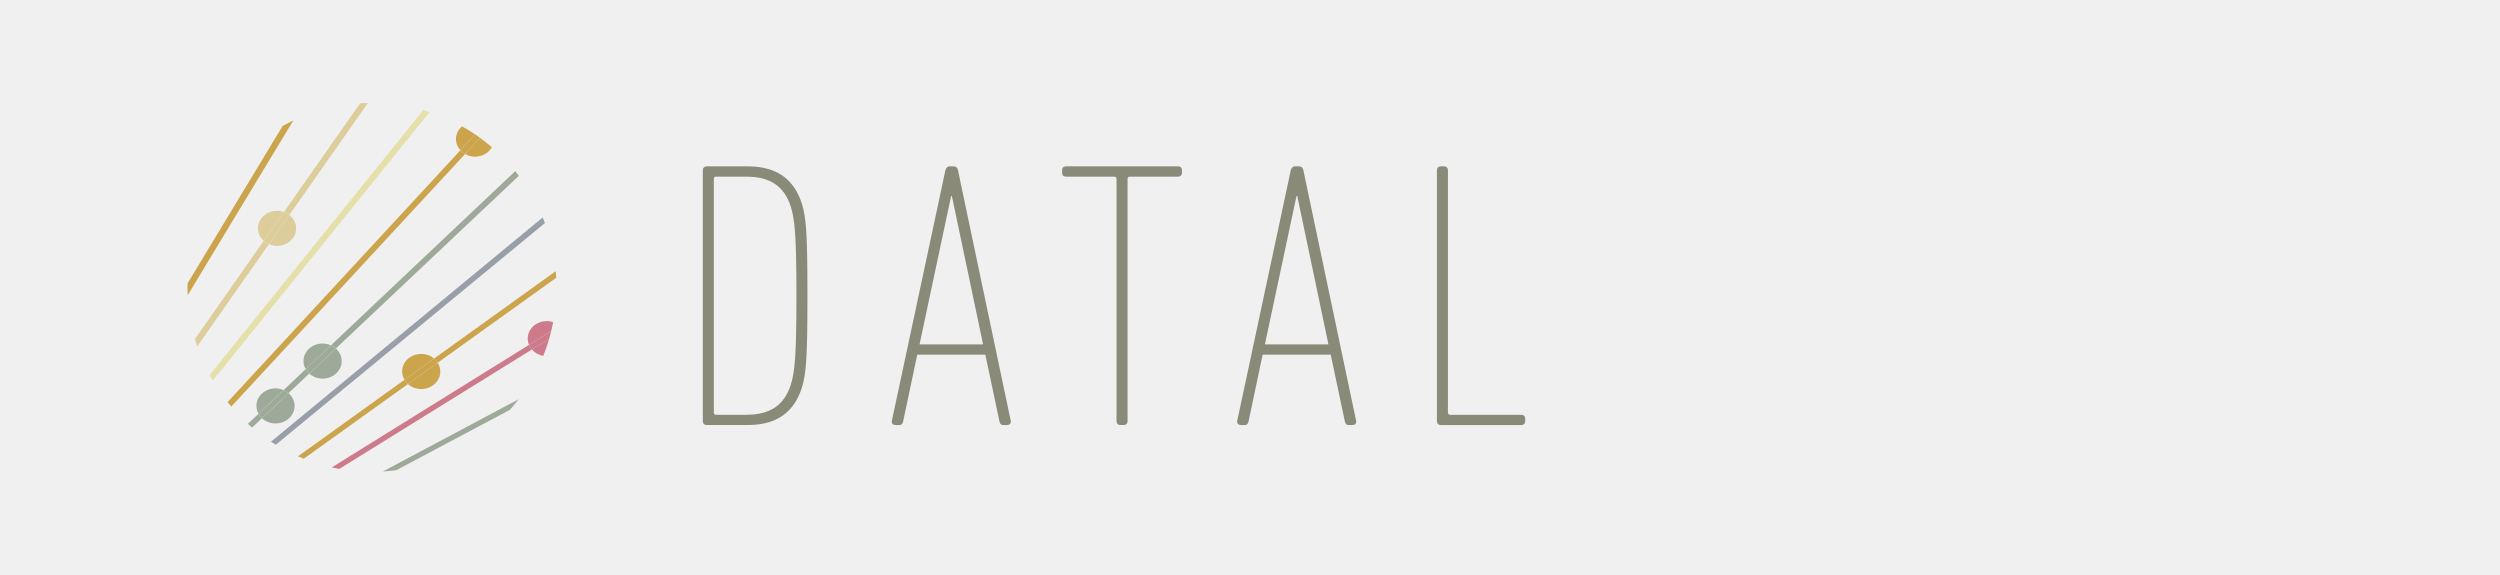
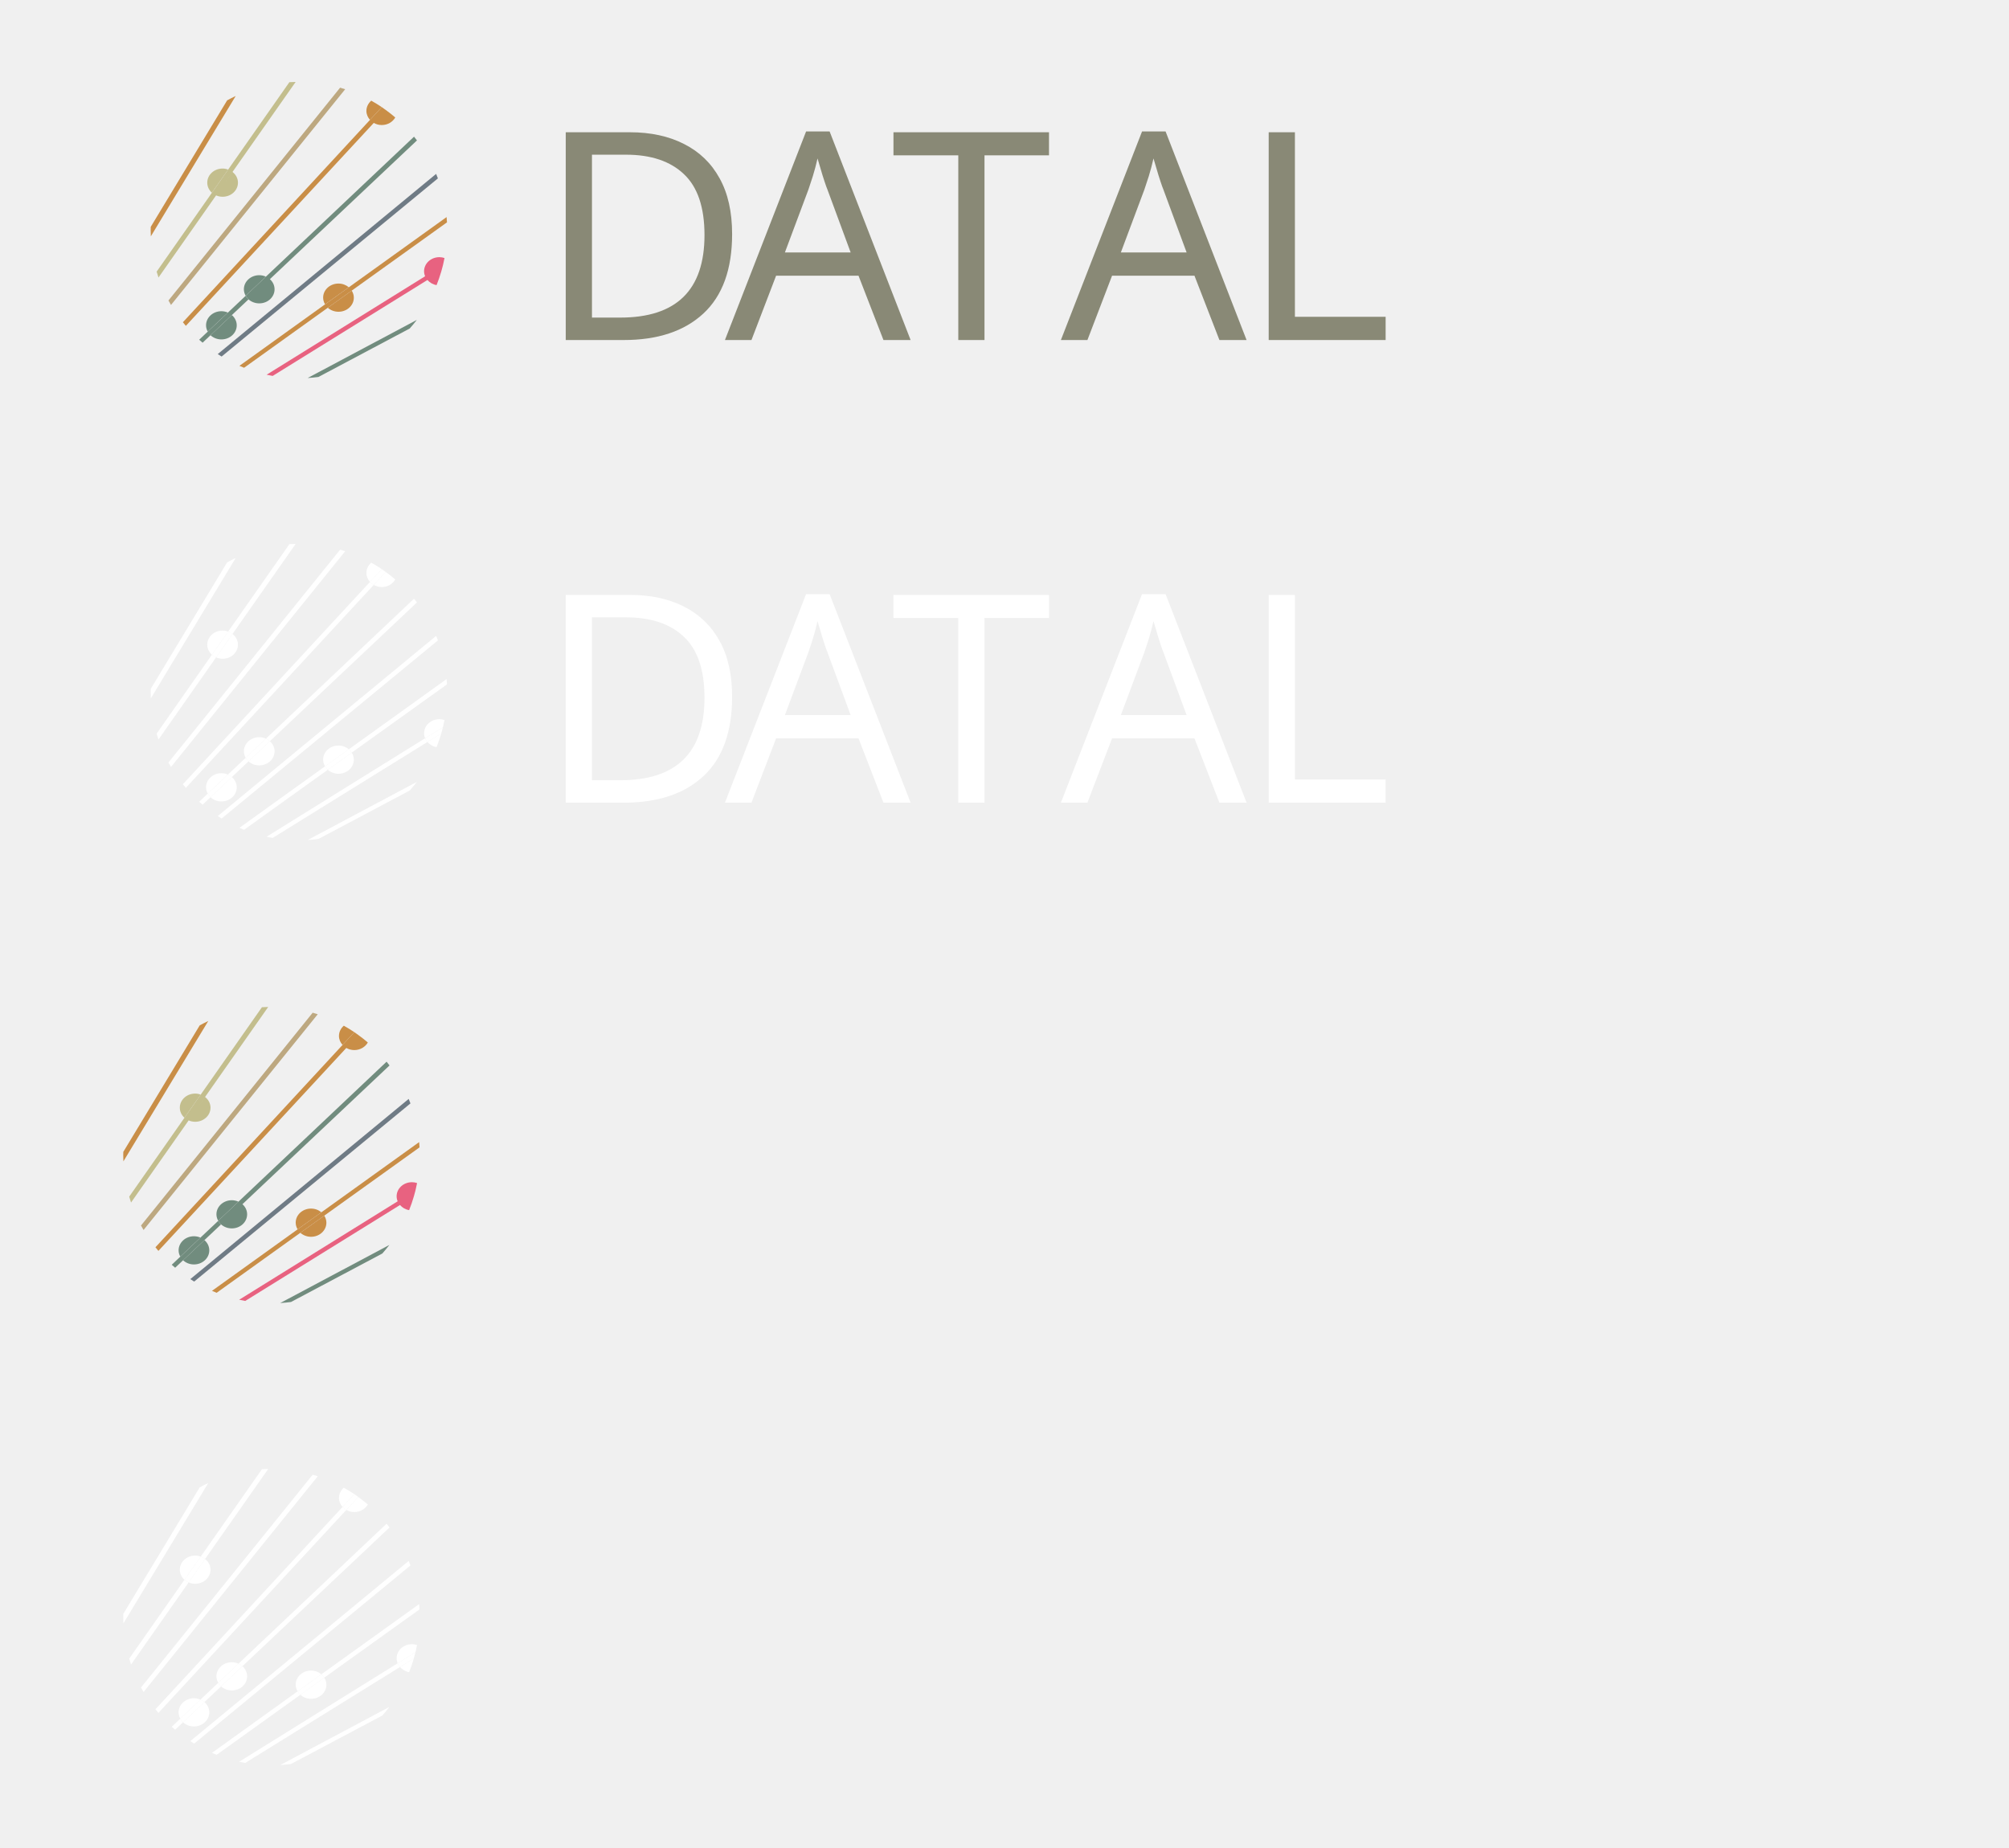
- <svg xmlns="http://www.w3.org/2000/svg" version="1.1" id="Layer_1" x="0px" y="0px" width="200px" height="46px" viewBox="0 0 200 46" enable-background="new 0 0 200 46" xml:space="preserve">
-   <g id="Layer_2_1_">
-     <g>
-       <path fill="#8A8A78" d="M56.225,13.616c0-0.184,0.123-0.307,0.305-0.307h3.287c2.403,0,3.712,1.096,4.322,2.953    c0.362,1.125,0.457,2.465,0.457,7.395c0,4.925-0.094,6.267-0.457,7.394c-0.61,1.855-1.918,2.951-4.322,2.951H56.53    c-0.183,0-0.305-0.121-0.305-0.305V13.616z M57.292,33.182h2.403c1.946,0,3.043-0.793,3.559-2.375    c0.335-1.033,0.46-2.404,0.46-7.15c0-4.75-0.125-6.117-0.46-7.152c-0.516-1.582-1.613-2.373-3.559-2.373h-2.403    c-0.122,0-0.185,0.061-0.185,0.182v18.685C57.107,33.119,57.169,33.182,57.292,33.182" />
-       <path fill="#8A8A78" d="M75.633,13.616c0.062-0.184,0.153-0.307,0.335-0.307h0.336c0.184,0,0.305,0.123,0.334,0.307l4.229,20.082    c0.029,0.184-0.121,0.305-0.304,0.305h-0.305c-0.184,0-0.273-0.121-0.305-0.305l-1.126-5.324h-5.447l-1.125,5.324    c-0.031,0.184-0.121,0.305-0.303,0.305h-0.305c-0.184,0-0.336-0.121-0.305-0.305L75.633,13.616z M78.646,27.551l-2.495-11.867    h-0.06l-2.527,11.867H78.646z" />
-       <path fill="#8A8A78" d="M89.627,34.002c-0.184,0-0.305-0.121-0.305-0.305V14.315c0-0.123-0.063-0.184-0.184-0.184h-3.863    c-0.186,0-0.307-0.123-0.307-0.305v-0.211c0-0.184,0.121-0.307,0.307-0.307h8.977c0.182,0,0.305,0.123,0.305,0.307v0.211    c0,0.182-0.123,0.305-0.305,0.305h-3.866c-0.12,0-0.181,0.061-0.181,0.182v19.384c0,0.182-0.121,0.305-0.306,0.305H89.627    L89.627,34.002z" />
-       <path fill="#8A8A78" d="M103.262,13.616c0.064-0.184,0.153-0.307,0.336-0.307h0.335c0.181,0,0.305,0.123,0.336,0.307l4.228,20.082    c0.03,0.184-0.121,0.305-0.305,0.305h-0.302c-0.185,0-0.274-0.121-0.306-0.305l-1.126-5.324h-5.446l-1.125,5.324    c-0.031,0.184-0.121,0.305-0.305,0.305h-0.305c-0.184,0-0.334-0.121-0.305-0.305L103.262,13.616z M106.275,27.551l-2.494-11.867    h-0.062l-2.527,11.867H106.275z" />
-       <path fill="#8A8A78" d="M114.953,13.616c0-0.184,0.123-0.307,0.305-0.307h0.275c0.18,0,0.301,0.123,0.301,0.307v19.382    c0,0.121,0.061,0.184,0.184,0.184h5.691c0.182,0,0.306,0.121,0.306,0.303v0.213c0,0.182-0.124,0.305-0.306,0.305h-6.451    c-0.182,0-0.305-0.123-0.305-0.305V13.616L114.953,13.616z" />
+ <svg xmlns="http://www.w3.org/2000/svg" version="1.1" x="0px" y="0px" width="200px" height="184px" viewBox="0 -45.918 200 184" enable-background="new 0 -45.918 200 184" xml:space="preserve">
+   <g id="BG_white">
+ </g>
+   <g id="BG">
+ </g>
+   <g id="Logos">
+     <g id="Layer_2_1_">
+       <g>
+         <path fill="#FFFFFF" d="M22.612,10.075l-7.604,12.59C15.006,22.772,15,22.879,15,22.989c0,0.211,0.008,0.418,0.016,0.625     l8.449-13.975C23.175,9.776,22.891,9.92,22.612,10.075z" />
+         <path fill="#FFFFFF" d="M17.024,30.445l17.34-21.479c-0.167-0.056-0.335-0.106-0.505-0.155L16.769,30     C16.851,30.15,16.938,30.297,17.024,30.445z" />
+         <path fill="#FFFFFF" d="M20.956,33.459c-0.112-0.104-0.203-0.227-0.275-0.359l-0.853,0.808c0.111,0.1,0.227,0.196,0.341,0.295     L20.956,33.459z" />
+         <path fill="#FFFFFF" d="M24.739,29.889c-0.115-0.104-0.208-0.227-0.282-0.356l-1.771,1.674c0.146,0.062,0.28,0.146,0.396,0.246     L24.739,29.889z" />
+         <path fill="#FFFFFF" d="M26.868,27.879L41.51,14.063c-0.096-0.127-0.193-0.25-0.292-0.373L26.471,27.627     C26.617,27.691,26.752,27.775,26.868,27.879z" />
+         <path fill="#FFFFFF" d="M22.04,31.068c-0.84,0-1.528,0.629-1.528,1.404c0,0.227,0.063,0.438,0.168,0.627l2.006-1.896     C22.489,31.119,22.272,31.068,22.04,31.068z" />
+         <path fill="#FFFFFF" d="M22.04,33.877c0.844,0,1.528-0.627,1.528-1.404c0-0.402-0.188-0.764-0.485-1.021l-2.127,2.008     C21.233,33.717,21.616,33.877,22.04,33.877z" />
+         <path fill="#FFFFFF" d="M23.083,31.451c-0.117-0.1-0.25-0.184-0.396-0.246L20.681,33.1c0.072,0.133,0.163,0.256,0.275,0.359     L23.083,31.451z" />
+         <path fill="#FFFFFF" d="M25.811,30.289c0.84,0,1.523-0.625,1.523-1.402c0-0.396-0.179-0.752-0.466-1.008l-2.129,2.01     C25.016,30.137,25.394,30.289,25.811,30.289z" />
+         <path fill="#FFFFFF" d="M25.811,27.482c-0.845,0-1.533,0.627-1.533,1.401c0,0.236,0.069,0.453,0.179,0.646l2.014-1.903     C26.271,27.537,26.048,27.482,25.811,27.482z" />
+         <path fill="#FFFFFF" d="M24.739,29.889l2.129-2.01c-0.116-0.104-0.25-0.188-0.397-0.252l-2.014,1.902     C24.531,29.662,24.624,29.785,24.739,29.889z" />
+         <path fill="#FFFFFF" d="M37.208,12.321c-0.143-0.082-0.268-0.184-0.375-0.301L18.206,32.166c0.097,0.123,0.195,0.242,0.295,0.361     L37.208,12.321z" />
+         <path fill="#FFFFFF" d="M38.003,12.532c0.587,0,1.091-0.307,1.347-0.754c-0.305-0.262-0.622-0.512-0.948-0.748l-1.195,1.291     C37.44,12.452,37.711,12.532,38.003,12.532z" />
+         <path fill="#FFFFFF" d="M36.476,11.127c0,0.34,0.138,0.648,0.357,0.891l1.174-1.27c-0.339-0.229-0.689-0.441-1.048-0.643     C36.663,10.364,36.476,10.723,36.476,11.127z" />
+         <path fill="#FFFFFF" d="M37.208,12.321l1.195-1.291c-0.131-0.096-0.262-0.189-0.396-0.281l-1.174,1.27     C36.94,12.137,37.065,12.239,37.208,12.321z" />
+         <path fill="#FFFFFF" d="M22.062,35.582l21.532-17.738c-0.056-0.152-0.117-0.301-0.177-0.449l-21.74,17.941     C21.804,35.418,21.931,35.502,22.062,35.582z" />
+         <path fill="#FFFFFF" d="M42.551,27.961c-0.096-0.113-0.175-0.236-0.231-0.371l-15.777,9.801c0.199,0.045,0.4,0.084,0.601,0.121     L42.551,27.961z" />
+         <path fill="#FFFFFF" d="M42.217,27.094c0,0.176,0.039,0.342,0.104,0.496l1.777-1.104c0.057-0.236,0.109-0.476,0.154-0.713     c-0.159-0.053-0.328-0.086-0.507-0.086C42.9,25.688,42.217,26.312,42.217,27.094z" />
+         <path fill="#FFFFFF" d="M43.461,28.471c0.178-0.445,0.335-0.902,0.471-1.367l-1.38,0.855     C42.775,28.219,43.093,28.406,43.461,28.471z" />
+         <path fill="#FFFFFF" d="M42.32,27.59c0.056,0.135,0.135,0.258,0.231,0.371l1.38-0.855c0.059-0.205,0.115-0.41,0.166-0.619     L42.32,27.59z" />
+         <path fill="#FFFFFF" d="M31.701,37.615l9.089-4.826c0.245-0.275,0.48-0.561,0.705-0.855l-10.867,5.785     C30.989,37.697,31.347,37.662,31.701,37.615z" />
+         <path fill="#FFFFFF" d="M23.147,17.202l6.285-8.962c-0.209,0.004-0.417,0.013-0.624,0.025l-6.094,8.699     C22.875,17.02,23.019,17.102,23.147,17.202z" />
+         <path fill="#FFFFFF" d="M21.511,19.536c-0.154-0.068-0.295-0.154-0.416-0.264l-5.502,7.855c0.057,0.197,0.119,0.393,0.184,0.586     L21.511,19.536z" />
+         <path fill="#FFFFFF" d="M22.161,16.864c-0.844,0-1.528,0.627-1.528,1.404c0,0.395,0.178,0.75,0.462,1.004l1.619-2.311     C22.542,16.901,22.357,16.864,22.161,16.864z" />
+         <path fill="#FFFFFF" d="M22.161,19.672c0.844,0,1.528-0.627,1.528-1.402c0-0.432-0.213-0.809-0.542-1.066l-1.636,2.332     C21.709,19.622,21.928,19.672,22.161,19.672z" />
+         <path fill="#FFFFFF" d="M23.147,17.202c-0.129-0.1-0.273-0.182-0.433-0.24l-1.619,2.311c0.121,0.109,0.262,0.195,0.416,0.264     L23.147,17.202z" />
+         <path fill="#FFFFFF" d="M32.633,30.725c-0.11-0.1-0.2-0.215-0.274-0.342l-8.524,6.123c0.153,0.066,0.308,0.131,0.465,0.193     L32.633,30.725z" />
+         <path fill="#FFFFFF" d="M35.015,29.018l9.483-6.797c-0.009-0.176-0.025-0.352-0.04-0.525l-9.734,6.991     C34.839,28.781,34.936,28.893,35.015,29.018z" />
+         <path fill="#FFFFFF" d="M33.697,28.314c-0.844,0-1.528,0.625-1.528,1.401c0,0.242,0.073,0.468,0.19,0.666l2.365-1.698     C34.452,28.457,34.095,28.314,33.697,28.314z" />
+         <path fill="#FFFFFF" d="M33.697,31.123c0.844,0,1.528-0.627,1.528-1.404c0-0.258-0.08-0.494-0.21-0.701l-2.382,1.707     C32.908,30.969,33.283,31.123,33.697,31.123z" />
+         <path fill="#FFFFFF" d="M32.633,30.725l2.382-1.709c-0.079-0.125-0.176-0.233-0.291-0.332l-2.365,1.699     C32.433,30.51,32.522,30.625,32.633,30.725z" />
+       </g>
+       <g id="Layer_2_5_">
+         <text transform="matrix(1 0 0 1 53.5088 34.0029)" enable-background="new    ">
+           <tspan x="0" y="0" fill="#FFFFFF" font-family="'Roboto-Thin'" font-size="28.962">D</tspan>
+           <tspan x="18.66" y="0" fill="#FFFFFF" font-family="'Roboto-Thin'" font-size="28.962">AT</tspan>
+           <tspan x="52.106" y="0" fill="#FFFFFF" font-family="'Roboto-Thin'" font-size="28.962">A</tspan>
+           <tspan x="69.98" y="0" fill="#FFFFFF" font-family="'Roboto-Thin'" font-size="28.962">L</tspan>
+         </text>
+       </g>
+     </g>
+     <g id="Layer_2_3_">
+       <g>
+         <path fill="#C98E47" d="M22.612-35.925l-7.604,12.59C15.006-23.228,15-23.121,15-23.011c0,0.211,0.008,0.418,0.016,0.625     l8.449-13.975C23.175-36.224,22.891-36.08,22.612-35.925z" />
+         <path fill="#BDA880" d="M17.024-15.555l17.34-21.479c-0.167-0.056-0.335-0.106-0.505-0.155L16.769-16     C16.851-15.85,16.938-15.703,17.024-15.555z" />
+         <g>
+           <path fill="#718C7E" d="M22.687-14.795L22.687-14.795L20.681-12.9l-0.853,0.808c0.111,0.1,0.227,0.196,0.341,0.295l0.787-0.743      l2.126-2.007l0,0l1.657-1.563c-0.115-0.104-0.208-0.227-0.282-0.356L22.687-14.795z" />
+           <path fill="#718C7E" d="M41.51-31.937c-0.096-0.127-0.193-0.25-0.292-0.373L26.471-18.373l-2.014,1.902      c0.074,0.133,0.167,0.256,0.282,0.359c0.277,0.248,0.655,0.4,1.072,0.4c0.84,0,1.523-0.625,1.523-1.402      c0-0.396-0.179-0.752-0.466-1.008L41.51-31.937z" />
+           <path fill="#718C7E" d="M22.686-14.797c-0.197-0.084-0.414-0.135-0.646-0.135c-0.84,0-1.528,0.629-1.528,1.404      c0,0.227,0.063,0.438,0.168,0.627L22.686-14.797z" />
+           <path fill="#718C7E" d="M20.956-12.54c0.277,0.257,0.66,0.417,1.084,0.417c0.844,0,1.528-0.627,1.528-1.404      c0-0.402-0.188-0.764-0.485-1.021L20.956-12.54z" />
+           <path fill="#718C7E" d="M25.811-18.518c-0.845,0-1.533,0.627-1.533,1.401c0,0.236,0.069,0.453,0.179,0.646l2.014-1.903      C26.271-18.463,26.048-18.518,25.811-18.518z" />
+         </g>
+         <g>
+           <path fill="#C98E47" d="M38.402-34.97L38.402-34.97c-0.13-0.096-0.261-0.189-0.396-0.281l-1.174,1.27      c0.107,0.118,0.231,0.22,0.375,0.301l0,0c-0.143-0.082-0.268-0.183-0.375-0.3L18.206-13.834      c0.097,0.123,0.195,0.242,0.295,0.361l18.707-20.206c0.232,0.131,0.503,0.211,0.795,0.211c0.587,0,1.091-0.307,1.347-0.754      C39.045-34.484,38.729-34.733,38.402-34.97z" />
+           <path fill="#C98E47" d="M38.007-35.252c-0.339-0.229-0.689-0.441-1.048-0.643c-0.296,0.259-0.483,0.618-0.483,1.022      c0,0.34,0.138,0.648,0.357,0.891L38.007-35.252z" />
+         </g>
+         <path fill="#6F7B85" d="M22.062-10.418l21.532-17.738c-0.056-0.152-0.117-0.301-0.177-0.449l-21.74,17.941     C21.804-10.582,21.931-10.498,22.062-10.418z" />
+         <path fill="#E86280" d="M44.098-19.514c0.057-0.236,0.109-0.476,0.154-0.713c-0.159-0.053-0.328-0.086-0.507-0.086     c-0.845,0-1.528,0.625-1.528,1.406c0,0.176,0.039,0.341,0.104,0.496l-0.001,0L26.543-8.609c0.199,0.045,0.4,0.084,0.601,0.121     l15.407-9.551l0.002-0.001c0.223,0.259,0.541,0.446,0.908,0.511c0.178-0.445,0.335-0.902,0.471-1.367l0,0     C43.99-19.101,44.046-19.305,44.098-19.514L44.098-19.514z" />
+         <path fill="#718C7E" d="M31.701-8.385l9.089-4.826c0.245-0.275,0.48-0.561,0.705-0.855L30.628-8.281     C30.989-8.303,31.347-8.338,31.701-8.385z" />
+         <g>
+           <path fill="#C3BE8D" d="M22.161-29.136c-0.844,0-1.528,0.627-1.528,1.404c0,0.395,0.178,0.75,0.462,1.004l1.619-2.311      C22.542-29.099,22.357-29.136,22.161-29.136z" />
+           <path fill="#C3BE8D" d="M23.147-28.796l-1.091,1.555l1.091-1.557l6.285-8.962c-0.209,0.004-0.417,0.013-0.624,0.025      l-6.093,8.697c0,0,0,0-0.001,0l-1.618,2.311c0,0,0,0,0,0l-5.502,7.855c0.057,0.197,0.119,0.393,0.184,0.586l5.733-8.176l0,0      l0-0.001c0.198,0.086,0.417,0.136,0.65,0.136c0.844,0,1.528-0.627,1.528-1.402C23.689-28.162,23.476-28.539,23.147-28.796z" />
+         </g>
+         <g>
+           <path fill="#C98E47" d="M35.015-16.982l9.483-6.797c-0.009-0.176-0.025-0.352-0.04-0.525l-9.733,6.99c0,0,0,0-0.001-0.001      l-2.365,1.699l-8.524,6.123c0.153,0.066,0.308,0.131,0.465,0.193l8.333-5.975L35.015-16.982      C35.015-16.983,35.015-16.983,35.015-16.982z" />
+           <path fill="#C98E47" d="M32.169-16.284c0,0.242,0.073,0.468,0.19,0.666l2.365-1.698c-0.272-0.227-0.629-0.369-1.027-0.369      C32.853-17.686,32.169-17.061,32.169-16.284z" />
+           <path fill="#C98E47" d="M32.633-15.275c0.275,0.244,0.65,0.398,1.064,0.398c0.844,0,1.528-0.627,1.528-1.404      c0-0.258-0.08-0.494-0.21-0.701L32.633-15.275z" />
+         </g>
+       </g>
+       <g id="Layer_2_2_">
+         <text transform="matrix(1 0 0 1 53.5088 -12.0625)" enable-background="new    ">
+           <tspan x="0" y="0" fill="#898976" font-family="'Roboto-Thin'" font-size="28.962">D</tspan>
+           <tspan x="18.66" y="0" fill="#898976" font-family="'Roboto-Thin'" font-size="28.962">AT</tspan>
+           <tspan x="52.106" y="0" fill="#898976" font-family="'Roboto-Thin'" font-size="28.962">A</tspan>
+           <tspan x="69.98" y="0" fill="#898976" font-family="'Roboto-Thin'" font-size="28.962">L</tspan>
+         </text>
+       </g>
    </g>
    <g>
-       <path fill="#CBA44C" d="M22.612,10.075l-7.604,12.59C15.006,22.772,15,22.879,15,22.989c0,0.211,0.008,0.418,0.016,0.625    l8.449-13.975C23.175,9.776,22.891,9.92,22.612,10.075z" />
-       <path fill="#E5E0AA" d="M17.024,30.445l17.34-21.478c-0.167-0.056-0.335-0.106-0.505-0.155L16.769,30    C16.851,30.15,16.938,30.297,17.024,30.445z" />
-       <path fill="#9EAA99" d="M20.956,33.459c-0.112-0.104-0.203-0.227-0.275-0.359l-0.853,0.807c0.111,0.1,0.227,0.197,0.341,0.295    L20.956,33.459z" />
-       <path fill="#9EAA99" d="M24.739,29.889c-0.115-0.104-0.208-0.227-0.282-0.357l-1.771,1.674c0.146,0.062,0.28,0.146,0.396,0.246    L24.739,29.889z" />
-       <path fill="#9EAA99" d="M26.868,27.879L41.51,14.063c-0.096-0.127-0.193-0.25-0.292-0.373L26.471,27.627    C26.617,27.691,26.752,27.775,26.868,27.879z" />
-       <path fill="#9EAA99" d="M22.04,31.068c-0.84,0-1.528,0.629-1.528,1.404c0,0.227,0.063,0.438,0.168,0.627l2.006-1.896    C22.489,31.119,22.272,31.068,22.04,31.068z" />
-       <path fill="#9EAA99" d="M22.04,33.877c0.844,0,1.528-0.627,1.528-1.404c0-0.402-0.188-0.764-0.485-1.021l-2.127,2.008    C21.233,33.717,21.616,33.877,22.04,33.877z" />
-       <path fill="#9EAA99" d="M23.083,31.451c-0.117-0.1-0.25-0.184-0.396-0.246L20.681,33.1c0.072,0.133,0.163,0.256,0.275,0.359    L23.083,31.451z" />
-       <path fill="#9EAA99" d="M25.811,30.289c0.84,0,1.523-0.625,1.523-1.402c0-0.396-0.179-0.752-0.466-1.008l-2.129,2.01    C25.016,30.137,25.394,30.289,25.811,30.289z" />
-       <path fill="#9EAA99" d="M25.811,27.482c-0.845,0-1.533,0.627-1.533,1.402c0,0.236,0.069,0.453,0.179,0.646l2.014-1.904    C26.271,27.537,26.048,27.482,25.811,27.482z" />
-       <path fill="#9EAA99" d="M24.739,29.889l2.129-2.01c-0.116-0.104-0.25-0.188-0.397-0.252l-2.014,1.902    C24.531,29.662,24.624,29.785,24.739,29.889z" />
-       <path fill="#CBA44C" d="M37.208,12.321c-0.143-0.082-0.268-0.184-0.375-0.301L18.206,32.166c0.097,0.123,0.195,0.242,0.295,0.361    L37.208,12.321z" />
-       <path fill="#CBA44C" d="M38.003,12.532c0.587,0,1.091-0.307,1.347-0.754c-0.305-0.262-0.622-0.512-0.948-0.748l-1.195,1.291    C37.44,12.452,37.711,12.532,38.003,12.532z" />
-       <path fill="#CBA44C" d="M36.476,11.127c0,0.34,0.138,0.648,0.357,0.891l1.174-1.27c-0.339-0.229-0.689-0.441-1.048-0.643    C36.663,10.364,36.476,10.723,36.476,11.127z" />
-       <path fill="#CBA44C" d="M37.208,12.321l1.195-1.291c-0.131-0.096-0.262-0.189-0.396-0.281l-1.174,1.27    C36.94,12.137,37.065,12.239,37.208,12.321z" />
-       <path fill="#999FA9" d="M22.062,35.582l21.532-17.738c-0.056-0.152-0.117-0.301-0.177-0.449l-21.74,17.941    C21.804,35.418,21.931,35.502,22.062,35.582z" />
-       <path fill="#CD7A8A" d="M42.551,27.961c-0.096-0.113-0.175-0.236-0.231-0.371l-15.777,9.801c0.199,0.045,0.4,0.084,0.601,0.121    L42.551,27.961z" />
-       <path fill="#CD7A8A" d="M42.217,27.094c0,0.176,0.039,0.342,0.104,0.496l1.777-1.104c0.057-0.236,0.109-0.475,0.154-0.713    c-0.159-0.053-0.328-0.086-0.507-0.086C42.9,25.688,42.217,26.312,42.217,27.094z" />
-       <path fill="#CD7A8A" d="M43.461,28.471c0.178-0.445,0.335-0.902,0.471-1.367l-1.38,0.855    C42.775,28.219,43.093,28.406,43.461,28.471z" />
-       <path fill="#CD7A8A" d="M42.32,27.59c0.056,0.135,0.135,0.258,0.231,0.371l1.38-0.855c0.059-0.205,0.115-0.41,0.166-0.619    L42.32,27.59z" />
-       <path fill="#9EAA99" d="M31.701,37.615l9.089-4.826c0.245-0.275,0.48-0.561,0.705-0.855l-10.867,5.785    C30.989,37.697,31.347,37.662,31.701,37.615z" />
-       <path fill="#DDCD9B" d="M23.147,17.202l6.285-8.962c-0.209,0.004-0.417,0.013-0.624,0.025l-6.094,8.699    C22.875,17.02,23.019,17.102,23.147,17.202z" />
-       <path fill="#DDCD9B" d="M21.511,19.536c-0.154-0.068-0.295-0.154-0.416-0.264l-5.502,7.855c0.057,0.197,0.119,0.393,0.184,0.586    L21.511,19.536z" />
-       <path fill="#DDCD9B" d="M22.161,16.864c-0.844,0-1.528,0.627-1.528,1.404c0,0.395,0.178,0.75,0.462,1.004l1.619-2.311    C22.542,16.901,22.357,16.864,22.161,16.864z" />
-       <path fill="#DDCD9B" d="M22.161,19.672c0.844,0,1.528-0.627,1.528-1.402c0-0.432-0.213-0.809-0.542-1.066l-1.636,2.332    C21.709,19.622,21.928,19.672,22.161,19.672z" />
-       <path fill="#DDCD9B" d="M23.147,17.202c-0.129-0.1-0.273-0.182-0.433-0.24l-1.619,2.311c0.121,0.109,0.262,0.195,0.416,0.264    L23.147,17.202z" />
-       <path fill="#CBA44C" d="M32.633,30.725c-0.11-0.1-0.2-0.215-0.274-0.342l-8.524,6.123c0.153,0.066,0.308,0.131,0.465,0.193    L32.633,30.725z" />
-       <path fill="#CBA44C" d="M35.015,29.018l9.483-6.798c-0.009-0.176-0.025-0.352-0.04-0.525l-9.734,6.99    C34.839,28.781,34.936,28.893,35.015,29.018z" />
-       <path fill="#CBA44C" d="M33.697,28.314c-0.844,0-1.528,0.625-1.528,1.402c0,0.242,0.073,0.467,0.19,0.666l2.365-1.699    C34.452,28.457,34.095,28.314,33.697,28.314z" />
-       <path fill="#CBA44C" d="M33.697,31.123c0.844,0,1.528-0.627,1.528-1.404c0-0.258-0.08-0.494-0.21-0.701l-2.382,1.707    C32.908,30.969,33.283,31.123,33.697,31.123z" />
-       <path fill="#CBA44C" d="M32.633,30.725l2.382-1.709c-0.079-0.125-0.176-0.234-0.291-0.332l-2.365,1.699    C32.433,30.51,32.522,30.625,32.633,30.725z" />
+       <path fill="#C98E47" d="M19.88,56.178l-7.604,12.59c-0.002,0.106-0.008,0.214-0.008,0.324c0,0.211,0.008,0.418,0.016,0.625    l8.449-13.976C20.443,55.878,20.159,56.022,19.88,56.178z" />
+       <path fill="#BDA880" d="M14.292,76.548l17.34-21.479c-0.167-0.056-0.335-0.105-0.505-0.154l-17.09,21.188    C14.119,76.253,14.206,76.399,14.292,76.548z" />
+       <g>
+         <path fill="#718C7E" d="M19.955,77.308L19.955,77.308l-2.006,1.895l-0.853,0.808c0.111,0.1,0.227,0.196,0.341,0.295l0.787-0.743     l2.126-2.007l0,0l1.657-1.563c-0.115-0.104-0.208-0.227-0.282-0.356L19.955,77.308z" />
+         <path fill="#718C7E" d="M38.778,60.165c-0.096-0.127-0.193-0.25-0.292-0.373L23.739,73.729l-2.014,1.902     c0.074,0.133,0.167,0.256,0.282,0.359c0.277,0.248,0.655,0.4,1.072,0.4c0.84,0,1.523-0.625,1.523-1.402     c0-0.396-0.179-0.752-0.466-1.008L38.778,60.165z" />
+         <path fill="#718C7E" d="M19.954,77.306c-0.197-0.084-0.414-0.135-0.646-0.135c-0.84,0-1.528,0.629-1.528,1.404     c0,0.227,0.063,0.438,0.168,0.627L19.954,77.306z" />
+         <path fill="#718C7E" d="M18.224,79.562c0.277,0.257,0.66,0.417,1.084,0.417c0.844,0,1.528-0.627,1.528-1.404     c0-0.402-0.188-0.764-0.485-1.021L18.224,79.562z" />
+         <path fill="#718C7E" d="M23.079,73.585c-0.845,0-1.533,0.627-1.533,1.401c0,0.236,0.069,0.453,0.179,0.646l2.014-1.903     C23.539,73.64,23.316,73.585,23.079,73.585z" />
+       </g>
+       <g>
+         <path fill="#C98E47" d="M35.67,57.133L35.67,57.133c-0.13-0.097-0.261-0.189-0.396-0.281l-1.174,1.271     c0.107,0.117,0.231,0.219,0.375,0.301l0,0c-0.143-0.082-0.268-0.184-0.375-0.301L15.474,78.269     c0.097,0.123,0.195,0.242,0.295,0.361l18.707-20.206c0.232,0.131,0.503,0.211,0.795,0.211c0.587,0,1.091-0.308,1.347-0.755     C36.313,57.618,35.997,57.369,35.67,57.133z" />
+         <path fill="#C98E47" d="M35.275,56.851c-0.339-0.229-0.689-0.441-1.048-0.643c-0.296,0.259-0.483,0.617-0.483,1.021     c0,0.34,0.138,0.648,0.357,0.891L35.275,56.851z" />
+       </g>
+       <path fill="#6F7B85" d="M19.33,81.685l21.532-17.738c-0.056-0.152-0.117-0.301-0.177-0.449l-21.74,17.941    C19.072,81.521,19.199,81.604,19.33,81.685z" />
+       <path fill="#E86280" d="M41.366,72.589c0.057-0.236,0.109-0.476,0.154-0.713c-0.159-0.053-0.328-0.086-0.507-0.086    c-0.845,0-1.528,0.625-1.528,1.406c0,0.176,0.039,0.342,0.104,0.496h-0.001l-15.777,9.801c0.199,0.045,0.4,0.084,0.601,0.121    l15.407-9.551l0.002-0.001c0.223,0.259,0.541,0.446,0.908,0.511c0.178-0.445,0.335-0.902,0.471-1.367h0    C41.258,73.002,41.314,72.798,41.366,72.589L41.366,72.589z" />
+       <path fill="#718C7E" d="M28.969,83.718l9.089-4.826c0.245-0.275,0.48-0.561,0.705-0.855l-10.867,5.785    C28.257,83.8,28.615,83.765,28.969,83.718z" />
+       <g>
+         <path fill="#C3BE8D" d="M19.429,62.967c-0.844,0-1.528,0.627-1.528,1.403c0,0.396,0.178,0.75,0.462,1.004l1.619-2.311     C19.81,63.003,19.625,62.967,19.429,62.967z" />
+         <path fill="#C3BE8D" d="M20.415,63.307l-1.091,1.555l1.091-1.557l6.285-8.962c-0.209,0.004-0.417,0.013-0.624,0.025l-6.093,8.697     c0,0,0-0.001-0.001-0.001l-1.618,2.311c0-0.001,0-0.001,0-0.001l-5.502,7.855c0.057,0.197,0.119,0.393,0.184,0.586l5.733-8.176h0     l0-0.001c0.198,0.086,0.417,0.136,0.65,0.136c0.844,0,1.528-0.627,1.528-1.402C20.957,63.94,20.744,63.563,20.415,63.307z" />
+       </g>
+       <g>
+         <path fill="#C98E47" d="M32.283,75.12l9.483-6.797c-0.009-0.177-0.025-0.353-0.04-0.525l-9.733,6.989c0,0,0-0.001-0.001-0.001     l-2.365,1.699l-8.524,6.123c0.153,0.066,0.308,0.131,0.465,0.193l8.333-5.975L32.283,75.12     C32.283,75.119,32.283,75.12,32.283,75.12z" />
+         <path fill="#C98E47" d="M29.437,75.818c0,0.242,0.073,0.468,0.19,0.666l2.365-1.698c-0.272-0.227-0.629-0.369-1.027-0.369     C30.121,74.417,29.437,75.042,29.437,75.818z" />
+         <path fill="#C98E47" d="M29.901,76.827c0.275,0.244,0.65,0.398,1.064,0.398c0.844,0,1.528-0.627,1.528-1.404     c0-0.258-0.08-0.494-0.21-0.701L29.901,76.827z" />
+       </g>
+     </g>
+     <g id="Layer_2_4_">
+       <g>
+         <path fill="#FFFFFF" d="M19.88,102.178l-7.604,12.59c-0.002,0.107-0.008,0.215-0.008,0.324c0,0.211,0.008,0.418,0.016,0.625     l8.449-13.975C20.443,101.878,20.159,102.021,19.88,102.178z" />
+         <path fill="#FFFFFF" d="M14.292,122.548l17.34-21.479c-0.168-0.055-0.336-0.105-0.506-0.154l-17.089,21.189     C14.119,122.253,14.206,122.398,14.292,122.548z" />
+         <path fill="#FFFFFF" d="M18.224,125.561c-0.112-0.104-0.203-0.227-0.275-0.358l-0.853,0.808c0.111,0.1,0.227,0.196,0.341,0.295     L18.224,125.561z" />
+         <path fill="#FFFFFF" d="M22.007,121.991c-0.115-0.104-0.208-0.228-0.282-0.356l-1.771,1.674c0.146,0.062,0.28,0.146,0.396,0.246     L22.007,121.991z" />
+         <path fill="#FFFFFF" d="M24.136,119.98l14.642-13.815c-0.096-0.127-0.192-0.25-0.292-0.373l-14.747,13.937     C23.885,119.794,24.02,119.878,24.136,119.98z" />
+         <path fill="#FFFFFF" d="M19.308,123.171c-0.84,0-1.528,0.629-1.528,1.404c0,0.228,0.063,0.438,0.168,0.627l2.006-1.896     C19.757,123.223,19.54,123.171,19.308,123.171z" />
+         <path fill="#FFFFFF" d="M19.308,125.979c0.844,0,1.528-0.627,1.528-1.403c0-0.402-0.188-0.765-0.485-1.021l-2.127,2.008     C18.501,125.818,18.884,125.979,19.308,125.979z" />
+         <path fill="#FFFFFF" d="M20.351,123.555c-0.117-0.101-0.25-0.185-0.396-0.246l-2.006,1.895c0.072,0.133,0.163,0.256,0.275,0.359     L20.351,123.555z" />
+         <path fill="#FFFFFF" d="M23.079,122.393c0.84,0,1.523-0.625,1.523-1.402c0-0.396-0.179-0.752-0.466-1.008l-2.129,2.01     C22.284,122.239,22.662,122.393,23.079,122.393z" />
+         <path fill="#FFFFFF" d="M23.079,119.585c-0.845,0-1.533,0.627-1.533,1.401c0,0.236,0.069,0.453,0.179,0.646l2.014-1.903     C23.539,119.641,23.316,119.585,23.079,119.585z" />
+         <path fill="#FFFFFF" d="M22.007,121.991l2.129-2.011c-0.116-0.104-0.25-0.188-0.397-0.252l-2.014,1.902     C21.799,121.766,21.892,121.889,22.007,121.991z" />
+         <path fill="#FFFFFF" d="M34.476,104.423c-0.143-0.082-0.268-0.184-0.375-0.301L15.474,124.27c0.097,0.123,0.195,0.242,0.295,0.36     L34.476,104.423z" />
+         <path fill="#FFFFFF" d="M35.271,104.635c0.587,0,1.092-0.307,1.348-0.754c-0.306-0.262-0.623-0.512-0.949-0.748l-1.193,1.291     C34.708,104.555,34.979,104.635,35.271,104.635z" />
+         <path fill="#FFFFFF" d="M33.744,103.229c0,0.34,0.14,0.648,0.357,0.892l1.174-1.271c-0.339-0.229-0.689-0.44-1.048-0.643     C33.931,102.467,33.744,102.826,33.744,103.229z" />
+         <path fill="#FFFFFF" d="M34.476,104.423l1.195-1.291c-0.131-0.096-0.262-0.188-0.396-0.28l-1.174,1.27     C34.208,104.24,34.333,104.342,34.476,104.423z" />
+         <path fill="#FFFFFF" d="M19.33,127.686l21.533-17.738c-0.057-0.152-0.117-0.301-0.178-0.449l-21.74,17.941     C19.072,127.52,19.199,127.604,19.33,127.686z" />
+         <path fill="#FFFFFF" d="M39.819,120.062c-0.096-0.112-0.175-0.235-0.231-0.371l-15.775,9.802c0.199,0.045,0.4,0.084,0.601,0.121     L39.819,120.062z" />
+         <path fill="#FFFFFF" d="M39.485,119.196c0,0.176,0.039,0.342,0.104,0.495l1.777-1.104c0.057-0.236,0.107-0.477,0.152-0.713     c-0.159-0.053-0.328-0.086-0.507-0.086C40.167,117.79,39.485,118.415,39.485,119.196z" />
+         <path fill="#FFFFFF" d="M40.729,120.573c0.179-0.445,0.335-0.902,0.472-1.367l-1.381,0.854     C40.042,120.321,40.361,120.509,40.729,120.573z" />
+         <path fill="#FFFFFF" d="M39.587,119.691c0.057,0.136,0.136,0.259,0.23,0.371l1.381-0.854c0.06-0.205,0.114-0.41,0.166-0.619     L39.587,119.691z" />
+         <path fill="#FFFFFF" d="M28.969,129.718l9.089-4.825c0.245-0.275,0.48-0.562,0.705-0.855l-10.867,5.785     C28.257,129.8,28.615,129.766,28.969,129.718z" />
+         <path fill="#FFFFFF" d="M20.415,109.305l6.285-8.962c-0.209,0.005-0.417,0.013-0.624,0.025l-6.094,8.698     C20.143,109.123,20.287,109.205,20.415,109.305z" />
+         <path fill="#FFFFFF" d="M18.779,111.639c-0.154-0.067-0.295-0.154-0.416-0.264l-5.502,7.855c0.057,0.197,0.119,0.393,0.184,0.586     L18.779,111.639z" />
+         <path fill="#FFFFFF" d="M19.429,108.967c-0.844,0-1.528,0.627-1.528,1.404c0,0.395,0.178,0.75,0.462,1.004l1.619-2.311     C19.81,109.003,19.625,108.967,19.429,108.967z" />
+         <path fill="#FFFFFF" d="M19.429,111.773c0.844,0,1.528-0.627,1.528-1.401c0-0.433-0.213-0.81-0.542-1.065l-1.636,2.332     C18.977,111.725,19.196,111.773,19.429,111.773z" />
+         <path fill="#FFFFFF" d="M20.415,109.305c-0.129-0.1-0.273-0.182-0.433-0.24l-1.619,2.312c0.121,0.108,0.262,0.195,0.416,0.265     L20.415,109.305z" />
+         <path fill="#FFFFFF" d="M29.901,122.827c-0.11-0.101-0.2-0.216-0.274-0.343l-8.522,6.123c0.153,0.066,0.308,0.132,0.465,0.193     L29.901,122.827z" />
+         <path fill="#FFFFFF" d="M32.283,121.12l9.483-6.797c-0.009-0.177-0.024-0.353-0.04-0.525l-9.734,6.991     C32.107,120.884,32.205,120.995,32.283,121.12z" />
+         <path fill="#FFFFFF" d="M30.964,120.417c-0.844,0-1.527,0.625-1.527,1.401c0,0.242,0.073,0.468,0.189,0.666l2.365-1.698     C31.72,120.561,31.363,120.417,30.964,120.417z" />
+         <path fill="#FFFFFF" d="M30.964,123.227c0.845,0,1.529-0.627,1.529-1.404c0-0.258-0.08-0.494-0.211-0.701l-2.383,1.707     C30.176,123.071,30.551,123.227,30.964,123.227z" />
+         <path fill="#FFFFFF" d="M29.901,122.827l2.382-1.709c-0.078-0.125-0.176-0.233-0.291-0.332l-2.365,1.698     C29.701,122.611,29.791,122.729,29.901,122.827z" />
+       </g>
    </g>
  </g>
</svg>
